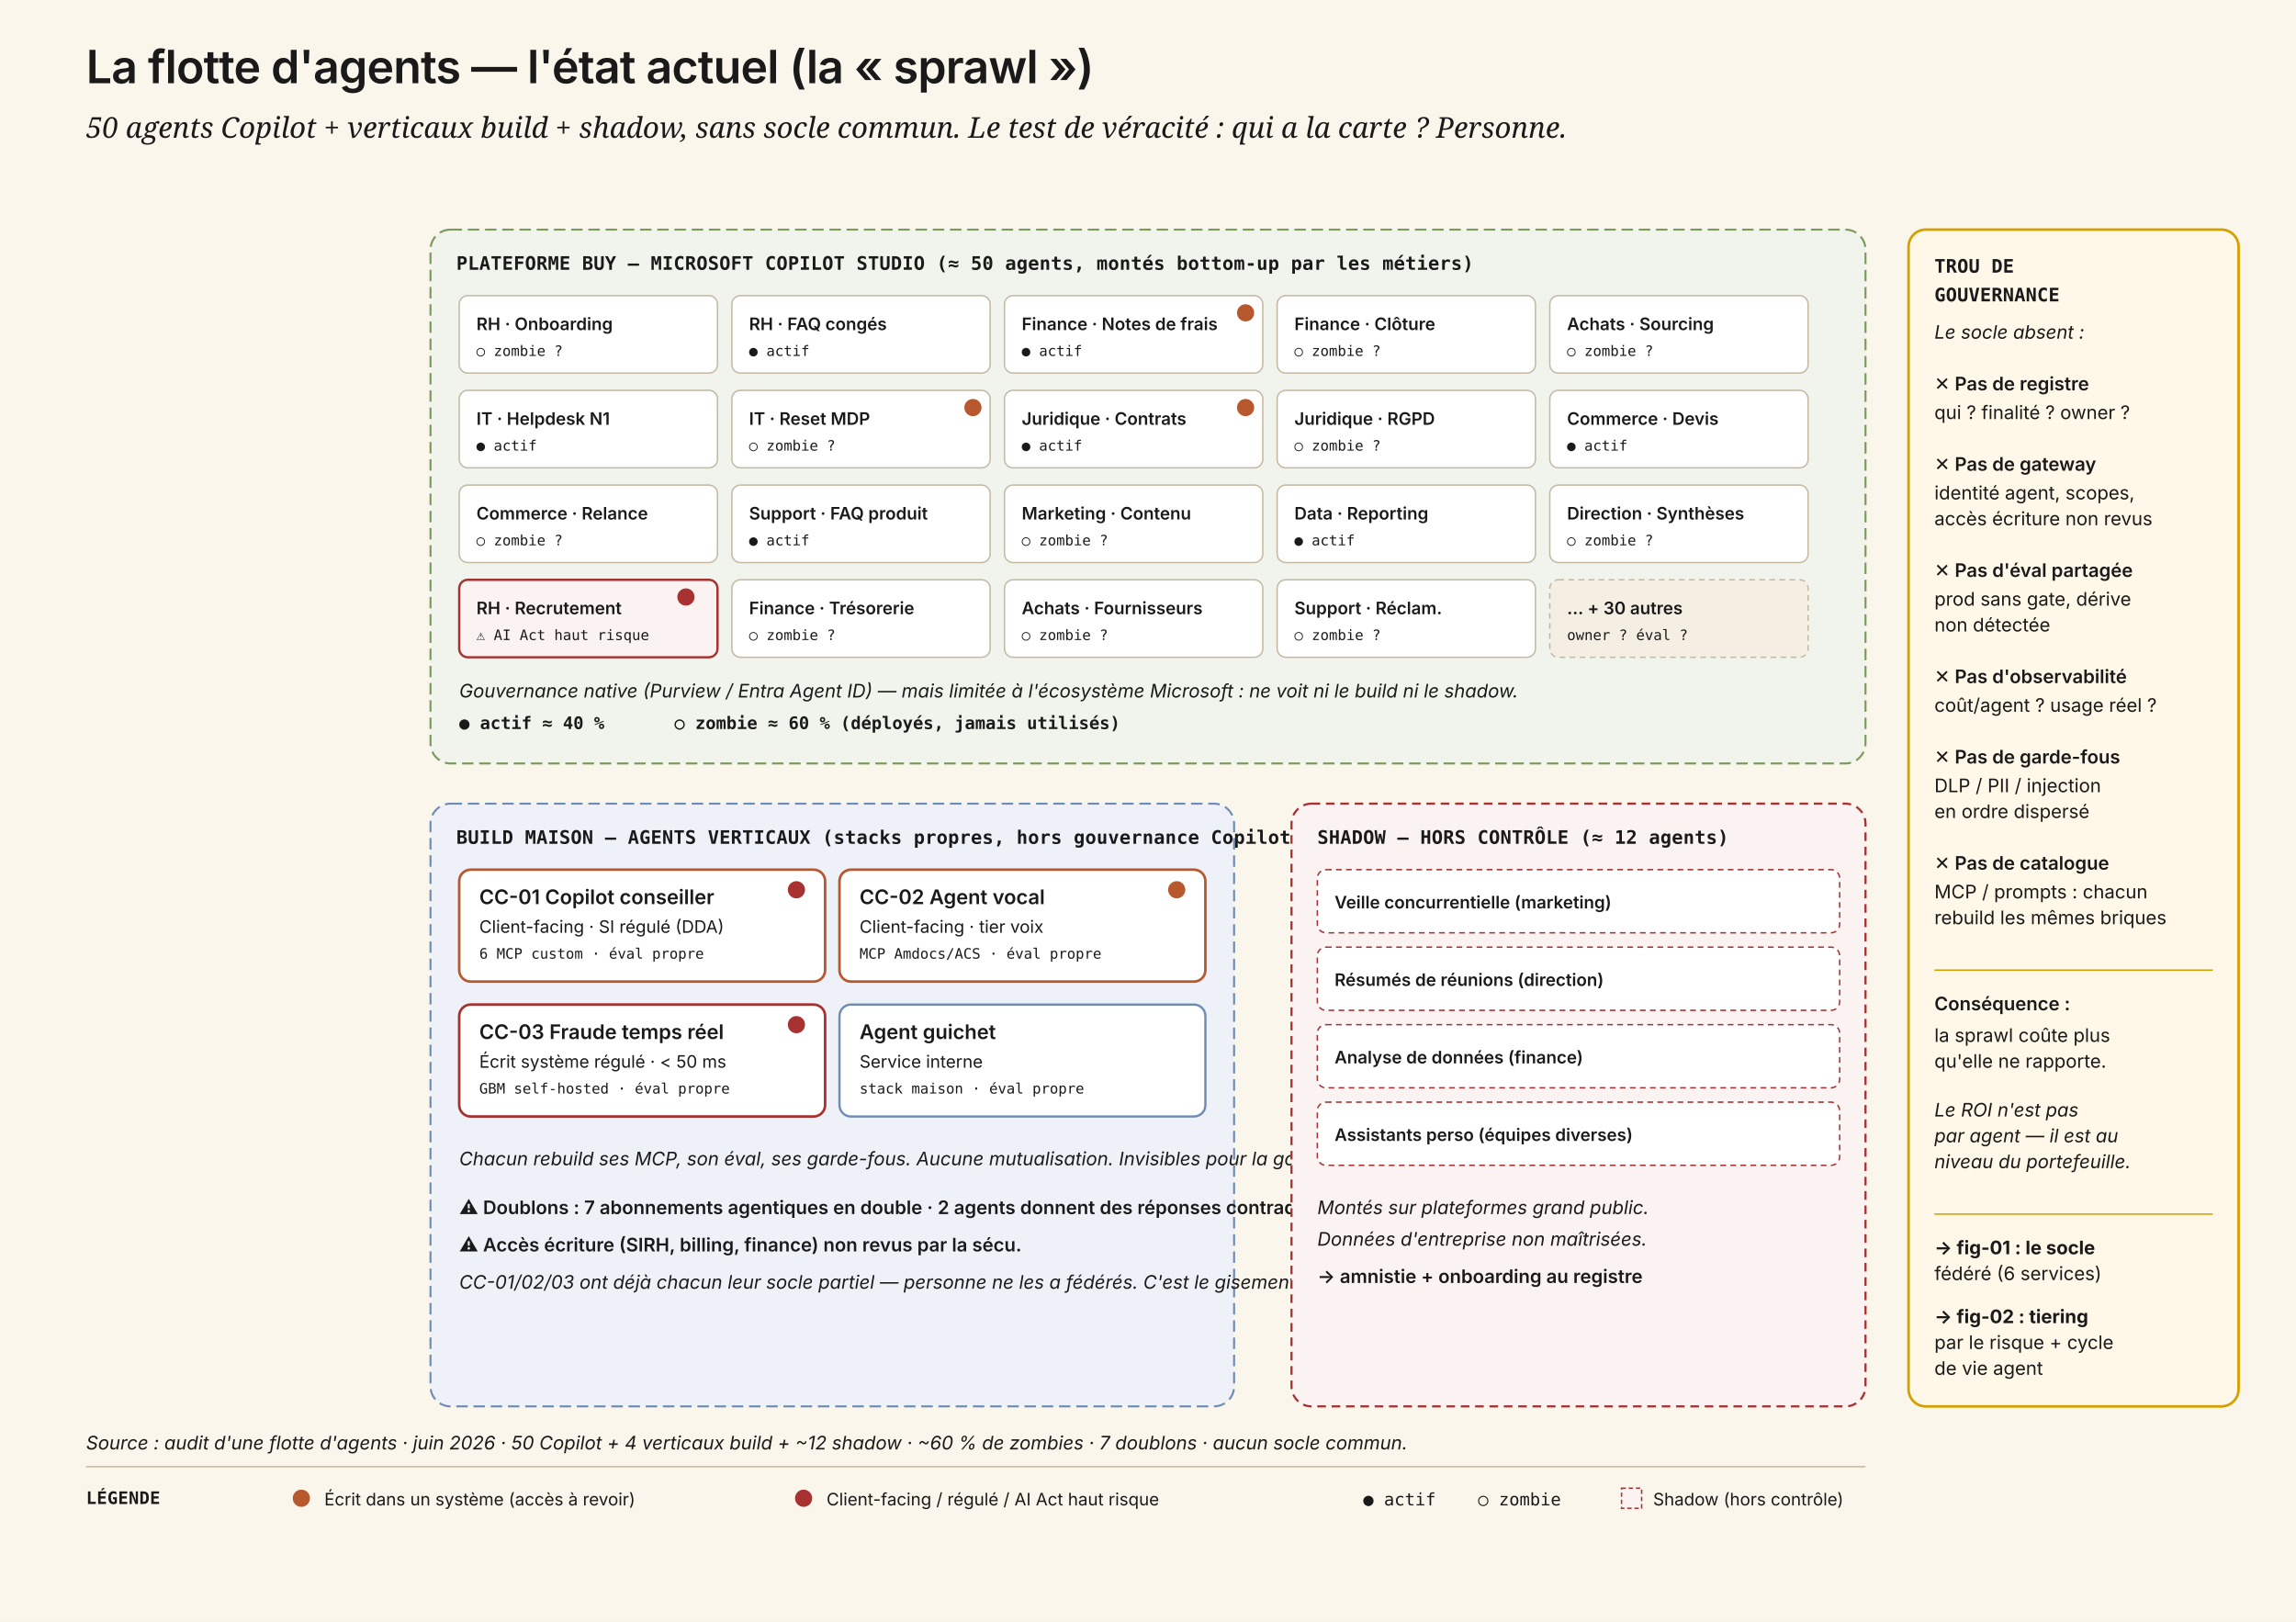
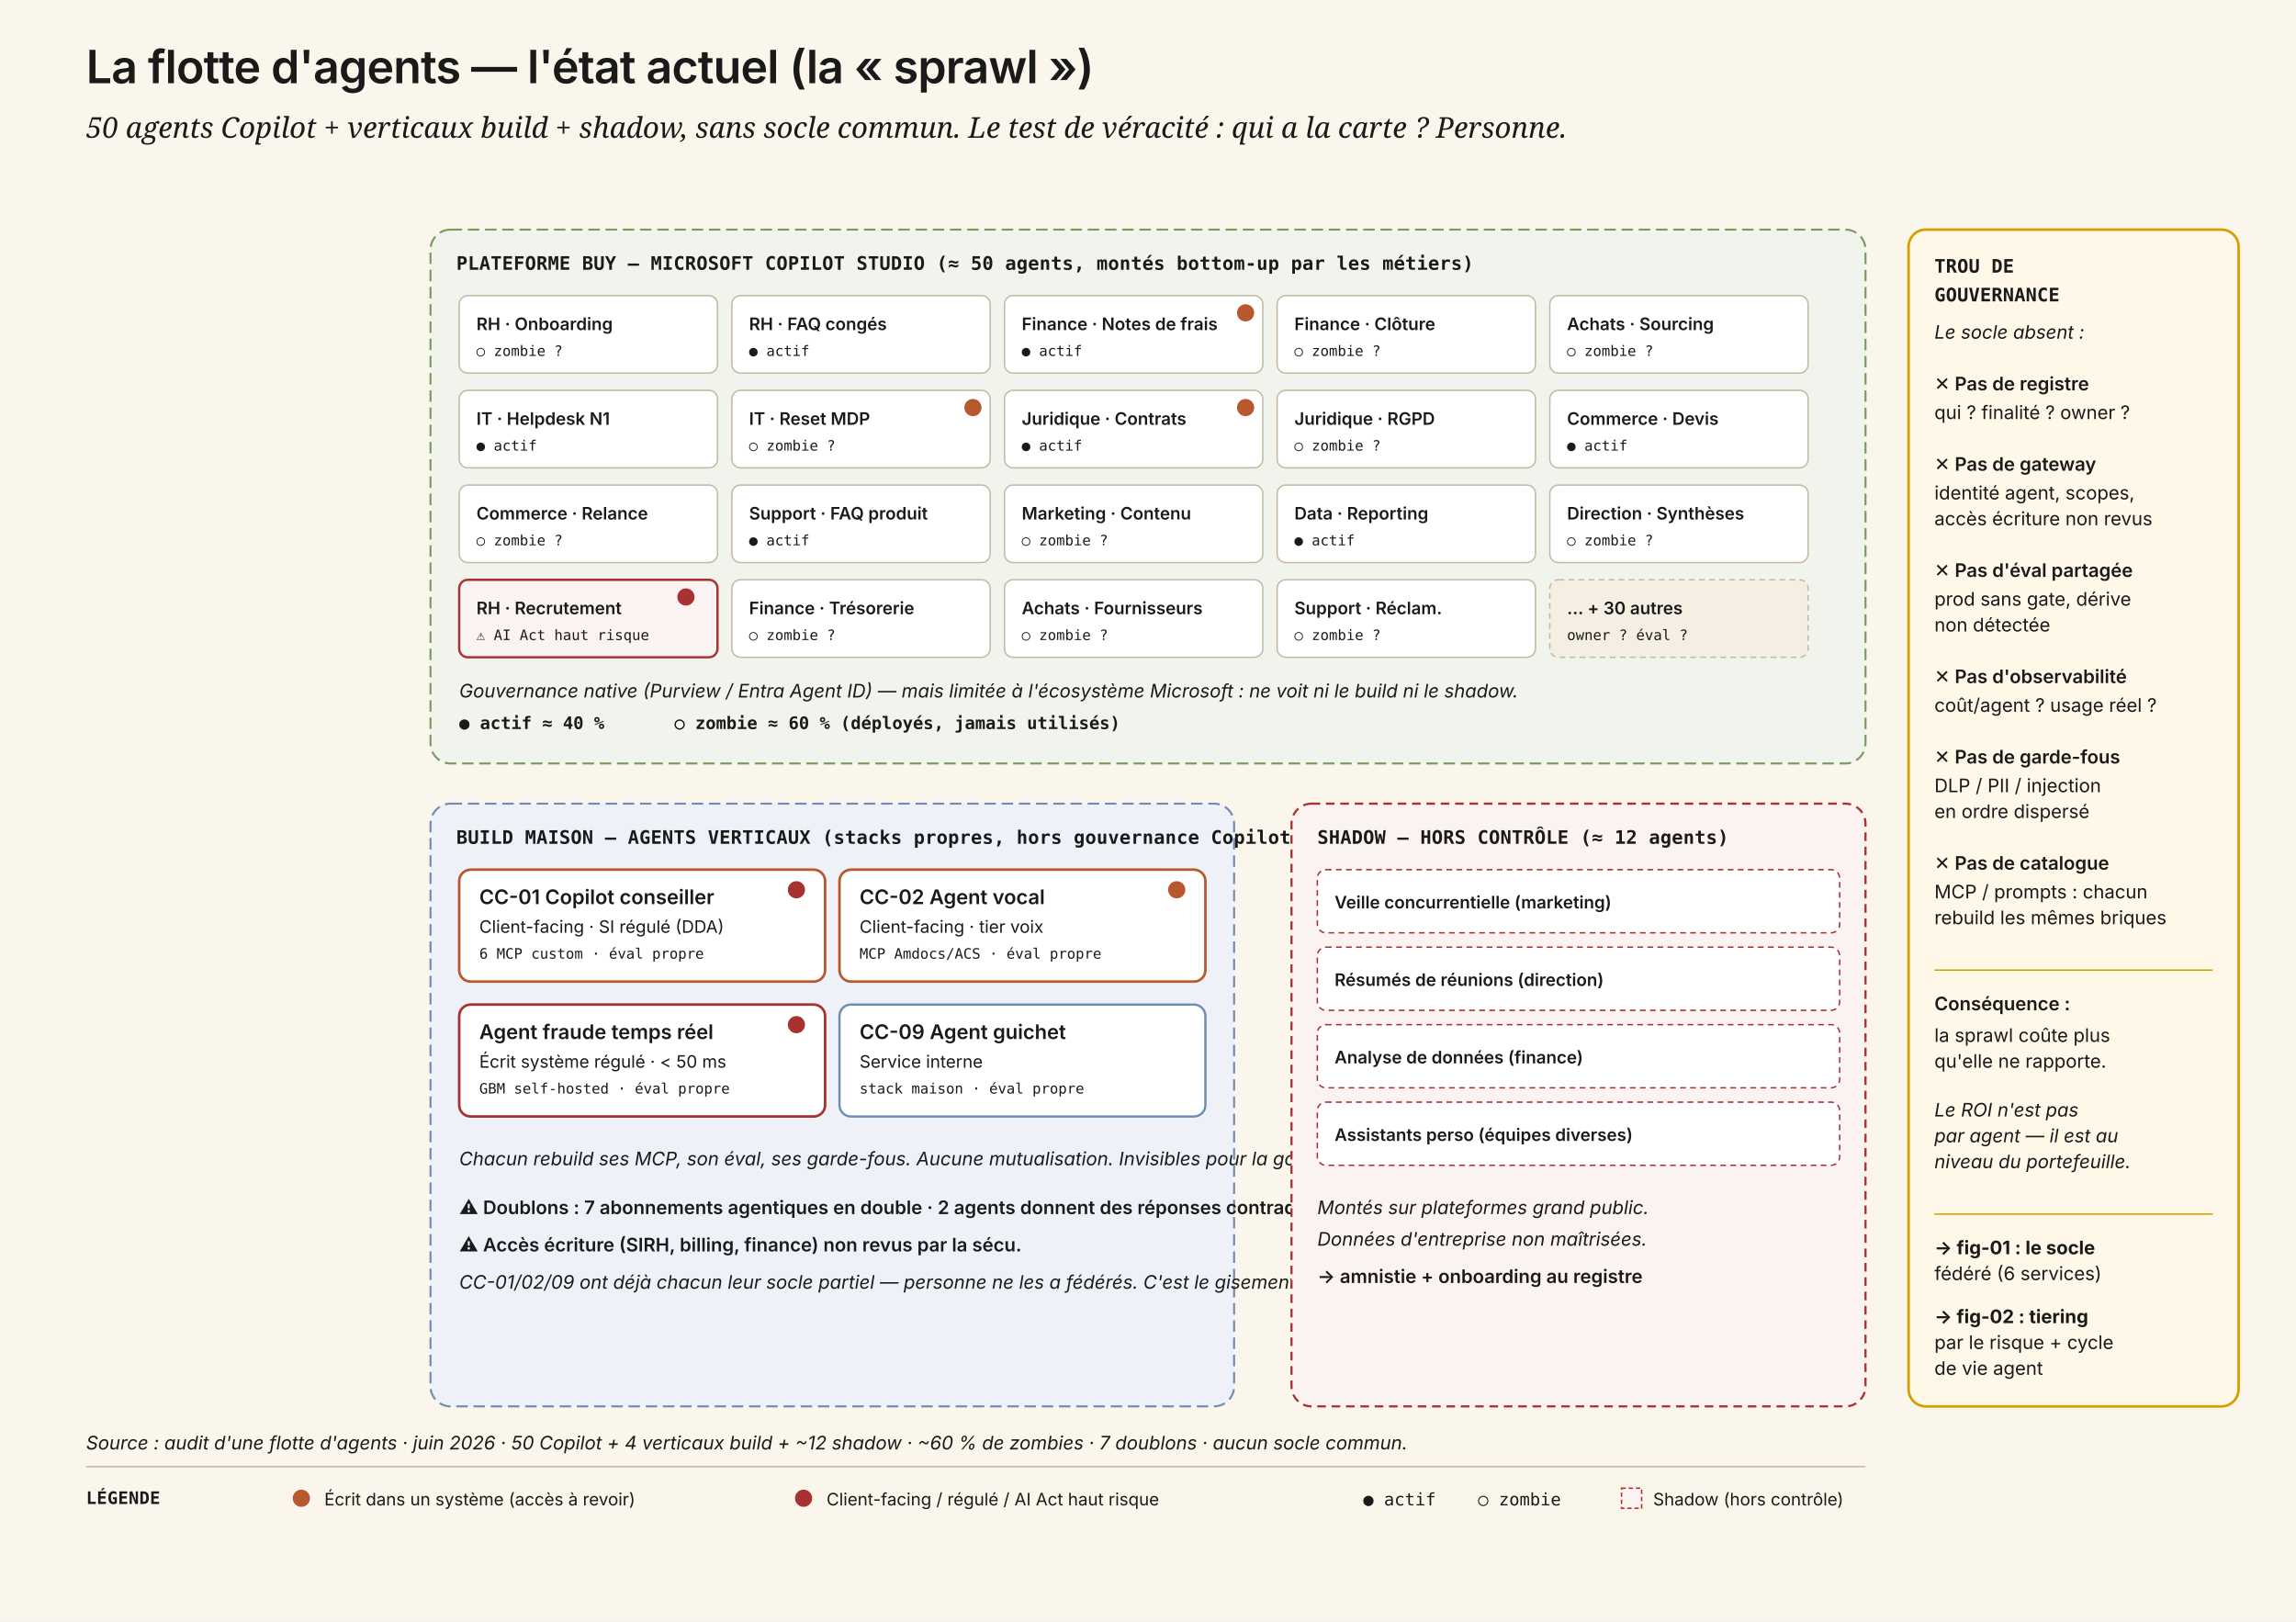
<svg xmlns="http://www.w3.org/2000/svg" viewBox="0 0 1600 1130" font-family="Inter, system-ui, sans-serif" fill="#1a1a1a">
  <style>
    .display { font-family: 'Fraunces', Georgia, serif; }
    .body    { font-family: 'Inter', system-ui, sans-serif; }
    .mono    { font-family: 'JetBrains Mono', ui-monospace, monospace; }
    text { fill: #1a1a1a; }
  </style>
  <rect width="1600" height="1130" fill="#faf6ec" />
  <text x="60" y="58" font-size="32" font-weight="600" letter-spacing="-0.5">
    La flotte d'agents — l'état actuel (la « sprawl »)
  </text>
  <text x="60" y="96" class="display" font-size="20" font-style="italic" fill="#5a5a5a">
    50 agents Copilot + verticaux build + shadow, sans socle commun. Le test de véracité : qui a la carte ? Personne.
  </text>
  <rect x="300" y="160" width="1000" height="372" fill="#f0f4ec" stroke="#7a9a5e" stroke-width="1.4" stroke-dasharray="8 4" rx="14" />
  <text x="318" y="188" class="mono" font-size="13" font-weight="700" letter-spacing="0.14" fill="#4d6635">PLATEFORME BUY — MICROSOFT COPILOT STUDIO (≈ 50 agents, montés bottom-up par les métiers)</text>
  <g>
    <rect x="320" y="206" width="180" height="54" fill="#ffffff" stroke="#c5b9a3" rx="6" />
    <text x="332" y="230" font-size="12" font-weight="600">RH · Onboarding</text>
    <text x="332" y="248" class="mono" font-size="10" fill="#7a7a7a">○ zombie ?</text>
  </g>
  <g>
    <rect x="510" y="206" width="180" height="54" fill="#ffffff" stroke="#c5b9a3" rx="6" />
    <text x="522" y="230" font-size="12" font-weight="600">RH · FAQ congés</text>
    <text x="522" y="248" class="mono" font-size="10" fill="#2e7a7a">● actif</text>
  </g>
  <g>
    <rect x="700" y="206" width="180" height="54" fill="#ffffff" stroke="#c5b9a3" rx="6" />
    <text x="712" y="230" font-size="12" font-weight="600">Finance · Notes de frais</text>
    <text x="712" y="248" class="mono" font-size="10" fill="#2e7a7a">● actif</text>
    <circle cx="868" cy="218" r="6" fill="#b8582e" />
  </g>
  <g>
    <rect x="890" y="206" width="180" height="54" fill="#ffffff" stroke="#c5b9a3" rx="6" />
    <text x="902" y="230" font-size="12" font-weight="600">Finance · Clôture</text>
    <text x="902" y="248" class="mono" font-size="10" fill="#7a7a7a">○ zombie ?</text>
  </g>
  <g>
    <rect x="1080" y="206" width="180" height="54" fill="#ffffff" stroke="#c5b9a3" rx="6" />
    <text x="1092" y="230" font-size="12" font-weight="600">Achats · Sourcing</text>
    <text x="1092" y="248" class="mono" font-size="10" fill="#7a7a7a">○ zombie ?</text>
  </g>
  <g>
    <rect x="320" y="272" width="180" height="54" fill="#ffffff" stroke="#c5b9a3" rx="6" />
    <text x="332" y="296" font-size="12" font-weight="600">IT · Helpdesk N1</text>
    <text x="332" y="314" class="mono" font-size="10" fill="#2e7a7a">● actif</text>
  </g>
  <g>
    <rect x="510" y="272" width="180" height="54" fill="#ffffff" stroke="#c5b9a3" rx="6" />
    <text x="522" y="296" font-size="12" font-weight="600">IT · Reset MDP</text>
    <text x="522" y="314" class="mono" font-size="10" fill="#7a7a7a">○ zombie ?</text>
    <circle cx="678" cy="284" r="6" fill="#b8582e" />
  </g>
  <g>
    <rect x="700" y="272" width="180" height="54" fill="#ffffff" stroke="#c5b9a3" rx="6" />
    <text x="712" y="296" font-size="12" font-weight="600">Juridique · Contrats</text>
    <text x="712" y="314" class="mono" font-size="10" fill="#2e7a7a">● actif</text>
    <circle cx="868" cy="284" r="6" fill="#b8582e" />
  </g>
  <g>
    <rect x="890" y="272" width="180" height="54" fill="#ffffff" stroke="#c5b9a3" rx="6" />
    <text x="902" y="296" font-size="12" font-weight="600">Juridique · RGPD</text>
    <text x="902" y="314" class="mono" font-size="10" fill="#7a7a7a">○ zombie ?</text>
  </g>
  <g>
    <rect x="1080" y="272" width="180" height="54" fill="#ffffff" stroke="#c5b9a3" rx="6" />
    <text x="1092" y="296" font-size="12" font-weight="600">Commerce · Devis</text>
    <text x="1092" y="314" class="mono" font-size="10" fill="#2e7a7a">● actif</text>
  </g>
  <g>
    <rect x="320" y="338" width="180" height="54" fill="#ffffff" stroke="#c5b9a3" rx="6" />
    <text x="332" y="362" font-size="12" font-weight="600">Commerce · Relance</text>
    <text x="332" y="380" class="mono" font-size="10" fill="#7a7a7a">○ zombie ?</text>
  </g>
  <g>
    <rect x="510" y="338" width="180" height="54" fill="#ffffff" stroke="#c5b9a3" rx="6" />
    <text x="522" y="362" font-size="12" font-weight="600">Support · FAQ produit</text>
    <text x="522" y="380" class="mono" font-size="10" fill="#2e7a7a">● actif</text>
  </g>
  <g>
    <rect x="700" y="338" width="180" height="54" fill="#ffffff" stroke="#c5b9a3" rx="6" />
    <text x="712" y="362" font-size="12" font-weight="600">Marketing · Contenu</text>
    <text x="712" y="380" class="mono" font-size="10" fill="#7a7a7a">○ zombie ?</text>
  </g>
  <g>
    <rect x="890" y="338" width="180" height="54" fill="#ffffff" stroke="#c5b9a3" rx="6" />
    <text x="902" y="362" font-size="12" font-weight="600">Data · Reporting</text>
    <text x="902" y="380" class="mono" font-size="10" fill="#2e7a7a">● actif</text>
  </g>
  <g>
    <rect x="1080" y="338" width="180" height="54" fill="#ffffff" stroke="#c5b9a3" rx="6" />
    <text x="1092" y="362" font-size="12" font-weight="600">Direction · Synthèses</text>
    <text x="1092" y="380" class="mono" font-size="10" fill="#7a7a7a">○ zombie ?</text>
  </g>
  <g>
    <rect x="320" y="404" width="180" height="54" fill="#fbf2f2" stroke="#a83232" stroke-width="1.6" rx="6" />
    <text x="332" y="428" font-size="12" font-weight="600">RH · Recrutement</text>
    <text x="332" y="446" class="mono" font-size="10" fill="#a83232">⚠ AI Act haut risque</text>
    <circle cx="478" cy="416" r="6" fill="#a83232" />
  </g>
  <g>
    <rect x="510" y="404" width="180" height="54" fill="#ffffff" stroke="#c5b9a3" rx="6" />
    <text x="522" y="428" font-size="12" font-weight="600">Finance · Trésorerie</text>
    <text x="522" y="446" class="mono" font-size="10" fill="#7a7a7a">○ zombie ?</text>
  </g>
  <g>
    <rect x="700" y="404" width="180" height="54" fill="#ffffff" stroke="#c5b9a3" rx="6" />
    <text x="712" y="428" font-size="12" font-weight="600">Achats · Fournisseurs</text>
    <text x="712" y="446" class="mono" font-size="10" fill="#7a7a7a">○ zombie ?</text>
  </g>
  <g>
    <rect x="890" y="404" width="180" height="54" fill="#ffffff" stroke="#c5b9a3" rx="6" />
    <text x="902" y="428" font-size="12" font-weight="600">Support · Réclam.</text>
    <text x="902" y="446" class="mono" font-size="10" fill="#7a7a7a">○ zombie ?</text>
  </g>
  <g>
    <rect x="1080" y="404" width="180" height="54" fill="#f4efe2" stroke="#c5b9a3" stroke-dasharray="4 3" rx="6" />
    <text x="1092" y="428" font-size="12" font-weight="600" fill="#5a5a5a">… + 30 autres</text>
    <text x="1092" y="446" class="mono" font-size="10" fill="#7a7a7a">owner ? éval ?</text>
  </g>
  <text x="320" y="486" font-size="13" font-style="italic" fill="#4d6635">Gouvernance native (Purview / Entra Agent ID) — mais limitée à l'écosystème Microsoft : ne voit ni le build ni le shadow.</text>
  <text x="320" y="508" class="mono" font-size="12" font-weight="600" fill="#2e7a7a">● actif ≈ 40 %</text>
  <text x="470" y="508" class="mono" font-size="12" font-weight="600" fill="#7a7a7a">○ zombie ≈ 60 % (déployés, jamais utilisés)</text>
  <rect x="300" y="560" width="560" height="420" fill="#eef2f8" stroke="#6f8db4" stroke-width="1.4" stroke-dasharray="8 4" rx="14" />
  <text x="318" y="588" class="mono" font-size="13" font-weight="700" letter-spacing="0.14" fill="#3d5a82">BUILD MAISON — AGENTS VERTICAUX (stacks propres, hors gouvernance Copilot)</text>
  <g>
    <rect x="320" y="606" width="255" height="78" fill="#ffffff" stroke="#b8582e" stroke-width="1.8" rx="8" />
    <text x="334" y="630" font-size="14" font-weight="600">CC-01 Copilot conseiller</text>
    <text x="334" y="650" font-size="12" fill="#5a5a5a">Client-facing · SI régulé (DDA)</text>
    <text x="334" y="668" class="mono" font-size="10" fill="#b8582e">6 MCP custom · éval propre</text>
    <circle cx="555" cy="620" r="6" fill="#a83232" />
  </g>
  <g>
    <rect x="585" y="606" width="255" height="78" fill="#ffffff" stroke="#b8582e" stroke-width="1.8" rx="8" />
    <text x="599" y="630" font-size="14" font-weight="600">CC-02 Agent vocal</text>
    <text x="599" y="650" font-size="12" fill="#5a5a5a">Client-facing · tier voix</text>
    <text x="599" y="668" class="mono" font-size="10" fill="#b8582e">MCP Amdocs/ACS · éval propre</text>
    <circle cx="820" cy="620" r="6" fill="#b8582e" />
  </g>
  <g>
    <rect x="320" y="700" width="255" height="78" fill="#ffffff" stroke="#a83232" stroke-width="1.8" rx="8" />
-     <text x="334" y="724" font-size="14" font-weight="600">CC-03 Fraude temps réel</text>
+     <text x="334" y="724" font-size="14" font-weight="600">Agent fraude temps réel</text>
    <text x="334" y="744" font-size="12" fill="#5a5a5a">Écrit système régulé · &lt; 50 ms</text>
    <text x="334" y="762" class="mono" font-size="10" fill="#a83232">GBM self-hosted · éval propre</text>
    <circle cx="555" cy="714" r="6" fill="#a83232" />
  </g>
  <g>
    <rect x="585" y="700" width="255" height="78" fill="#ffffff" stroke="#6f8db4" stroke-width="1.6" rx="8" />
-     <text x="599" y="724" font-size="14" font-weight="600">Agent guichet</text>
+     <text x="599" y="724" font-size="14" font-weight="600">CC-09 Agent guichet</text>
    <text x="599" y="744" font-size="12" fill="#5a5a5a">Service interne</text>
    <text x="599" y="762" class="mono" font-size="10" fill="#3d5a82">stack maison · éval propre</text>
  </g>
  <text x="320" y="812" font-size="13" font-style="italic" fill="#3d5a82">Chacun rebuild ses MCP, son éval, ses garde-fous. Aucune mutualisation. Invisibles pour la gouvernance Copilot.</text>
  <text x="320" y="846" font-size="13" font-weight="600" fill="#a83232">⚠ Doublons : 7 abonnements agentiques en double · 2 agents donnent des réponses contradictoires (notes de frais).</text>
  <text x="320" y="872" font-size="13" font-weight="600" fill="#a83232">⚠ Accès écriture (SIRH, billing, finance) non revus par la sécu.</text>
-   <text x="320" y="898" font-size="13" font-style="italic" fill="#5a5a5a">CC-01/02/03 ont déjà chacun leur socle partiel — personne ne les a fédérés. C'est le gisement de mutualisation.</text>
+   <text x="320" y="898" font-size="13" font-style="italic" fill="#5a5a5a">CC-01/02/09 ont déjà chacun leur socle partiel — personne ne les a fédérés. C'est le gisement de mutualisation.</text>
  <rect x="900" y="560" width="400" height="420" fill="#fbf2f2" stroke="#a83232" stroke-width="1.5" stroke-dasharray="6 4" rx="14" />
  <text x="918" y="588" class="mono" font-size="13" font-weight="700" letter-spacing="0.14" fill="#a83232">SHADOW — HORS CONTRÔLE (≈ 12 agents)</text>
  <g>
    <rect x="918" y="606" width="364" height="44" fill="#ffffff" stroke="#a83232" stroke-dasharray="4 3" rx="6" />
    <text x="930" y="633" font-size="12" font-weight="600">Veille concurrentielle (marketing)</text>
  </g>
  <g>
    <rect x="918" y="660" width="364" height="44" fill="#ffffff" stroke="#a83232" stroke-dasharray="4 3" rx="6" />
    <text x="930" y="687" font-size="12" font-weight="600">Résumés de réunions (direction)</text>
  </g>
  <g>
    <rect x="918" y="714" width="364" height="44" fill="#ffffff" stroke="#a83232" stroke-dasharray="4 3" rx="6" />
    <text x="930" y="741" font-size="12" font-weight="600">Analyse de données (finance)</text>
  </g>
  <g>
    <rect x="918" y="768" width="364" height="44" fill="#ffffff" stroke="#a83232" stroke-dasharray="4 3" rx="6" />
    <text x="930" y="795" font-size="12" font-weight="600">Assistants perso (équipes diverses)</text>
  </g>
  <text x="918" y="846" font-size="13" font-style="italic" fill="#a83232">Montés sur plateformes grand public.</text>
  <text x="918" y="868" font-size="13" font-style="italic" fill="#a83232">Données d'entreprise non maîtrisées.</text>
  <text x="918" y="894" font-size="13" font-weight="600" fill="#a83232">→ amnistie + onboarding au registre</text>
  <rect x="1330" y="160" width="230" height="820" fill="#fff8e8" stroke="#d4a000" stroke-width="1.8" rx="12" />
  <text x="1348" y="190" class="mono" font-size="13" font-weight="700" letter-spacing="0.12" fill="#8a6500">TROU DE</text>
  <text x="1348" y="210" class="mono" font-size="13" font-weight="700" letter-spacing="0.12" fill="#8a6500">GOUVERNANCE</text>
  <text x="1348" y="236" font-size="13" font-style="italic" fill="#5a5a5a">Le socle absent :</text>
  <g font-size="13" fill="#1a1a1a">
    <text x="1348" y="272" font-weight="600" fill="#a83232">✕ Pas de registre</text>
    <text x="1348" y="292">qui ? finalité ? owner ?</text>
    <text x="1348" y="328" font-weight="600" fill="#a83232">✕ Pas de gateway</text>
    <text x="1348" y="348">identité agent, scopes,</text>
    <text x="1348" y="366">accès écriture non revus</text>
    <text x="1348" y="402" font-weight="600" fill="#a83232">✕ Pas d'éval partagée</text>
    <text x="1348" y="422">prod sans gate, dérive</text>
    <text x="1348" y="440">non détectée</text>
    <text x="1348" y="476" font-weight="600" fill="#a83232">✕ Pas d'observabilité</text>
    <text x="1348" y="496">coût/agent ? usage réel ?</text>
    <text x="1348" y="532" font-weight="600" fill="#a83232">✕ Pas de garde-fous</text>
    <text x="1348" y="552">DLP / PII / injection</text>
    <text x="1348" y="570">en ordre dispersé</text>
    <text x="1348" y="606" font-weight="600" fill="#a83232">✕ Pas de catalogue</text>
    <text x="1348" y="626">MCP / prompts : chacun</text>
    <text x="1348" y="644">rebuild les mêmes briques</text>
  </g>
  <line x1="1348" y1="676" x2="1542" y2="676" stroke="#d4a000" stroke-width="1" />
  <text x="1348" y="704" font-size="13" font-weight="600" fill="#8a6500">Conséquence :</text>
  <text x="1348" y="726" font-size="13" fill="#1a1a1a">la sprawl coûte plus</text>
  <text x="1348" y="744" font-size="13" fill="#1a1a1a">qu'elle ne rapporte.</text>
  <text x="1348" y="778" font-size="13" font-style="italic" fill="#5a5a5a">Le ROI n'est pas</text>
  <text x="1348" y="796" font-size="13" font-style="italic" fill="#5a5a5a">par agent — il est au</text>
  <text x="1348" y="814" font-size="13" font-style="italic" fill="#5a5a5a">niveau du portefeuille.</text>
  <line x1="1348" y1="846" x2="1542" y2="846" stroke="#d4a000" stroke-width="1" />
  <text x="1348" y="874" font-size="13" font-weight="700" fill="#2e7a7a">→ fig-01 : le socle</text>
  <text x="1348" y="892" font-size="13" fill="#5a5a5a">fédéré (6 services)</text>
  <text x="1348" y="922" font-size="13" font-weight="700" fill="#2e7a7a">→ fig-02 : tiering</text>
  <text x="1348" y="940" font-size="13" fill="#5a5a5a">par le risque + cycle</text>
  <text x="1348" y="958" font-size="13" fill="#5a5a5a">de vie agent</text>
  <text x="60" y="1010" font-size="13" font-style="italic" fill="#8a8a8a">
    Source : audit d'une flotte d'agents · juin 2026 · 50 Copilot + 4 verticaux build + ~12 shadow · ~60 % de zombies · 7 doublons · aucun socle commun.
  </text>
  <g>
    <line x1="60" y1="1022" x2="1300" y2="1022" stroke="#c5b9a3" stroke-width="1" />
    <text x="60" y="1048" class="mono" font-size="12" font-weight="700" letter-spacing="0.18" fill="#5a5a5a">LÉGENDE</text>
    <circle cx="210" cy="1044" r="6" fill="#b8582e" />
    <text x="226" y="1049" font-size="12">Écrit dans un système (accès à revoir)</text>
    <circle cx="560" cy="1044" r="6" fill="#a83232" />
    <text x="576" y="1049" font-size="12">Client-facing / régulé / AI Act haut risque</text>
    <text x="950" y="1049" class="mono" font-size="12" fill="#2e7a7a">● actif</text>
    <text x="1030" y="1049" class="mono" font-size="12" fill="#7a7a7a">○ zombie</text>
    <rect x="1130" y="1037" width="14" height="14" fill="#fbf2f2" stroke="#a83232" stroke-dasharray="3 2" />
    <text x="1152" y="1049" font-size="12">Shadow (hors contrôle)</text>
  </g>
</svg>
